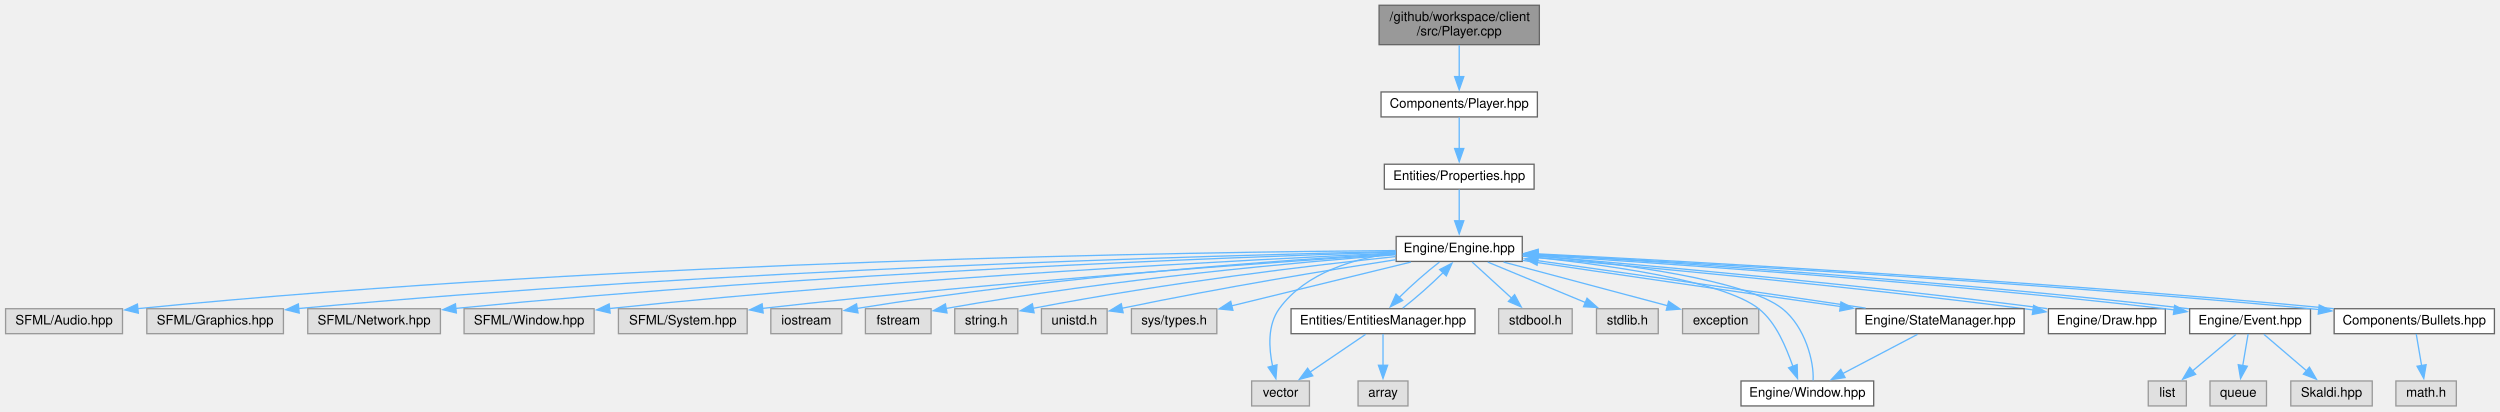
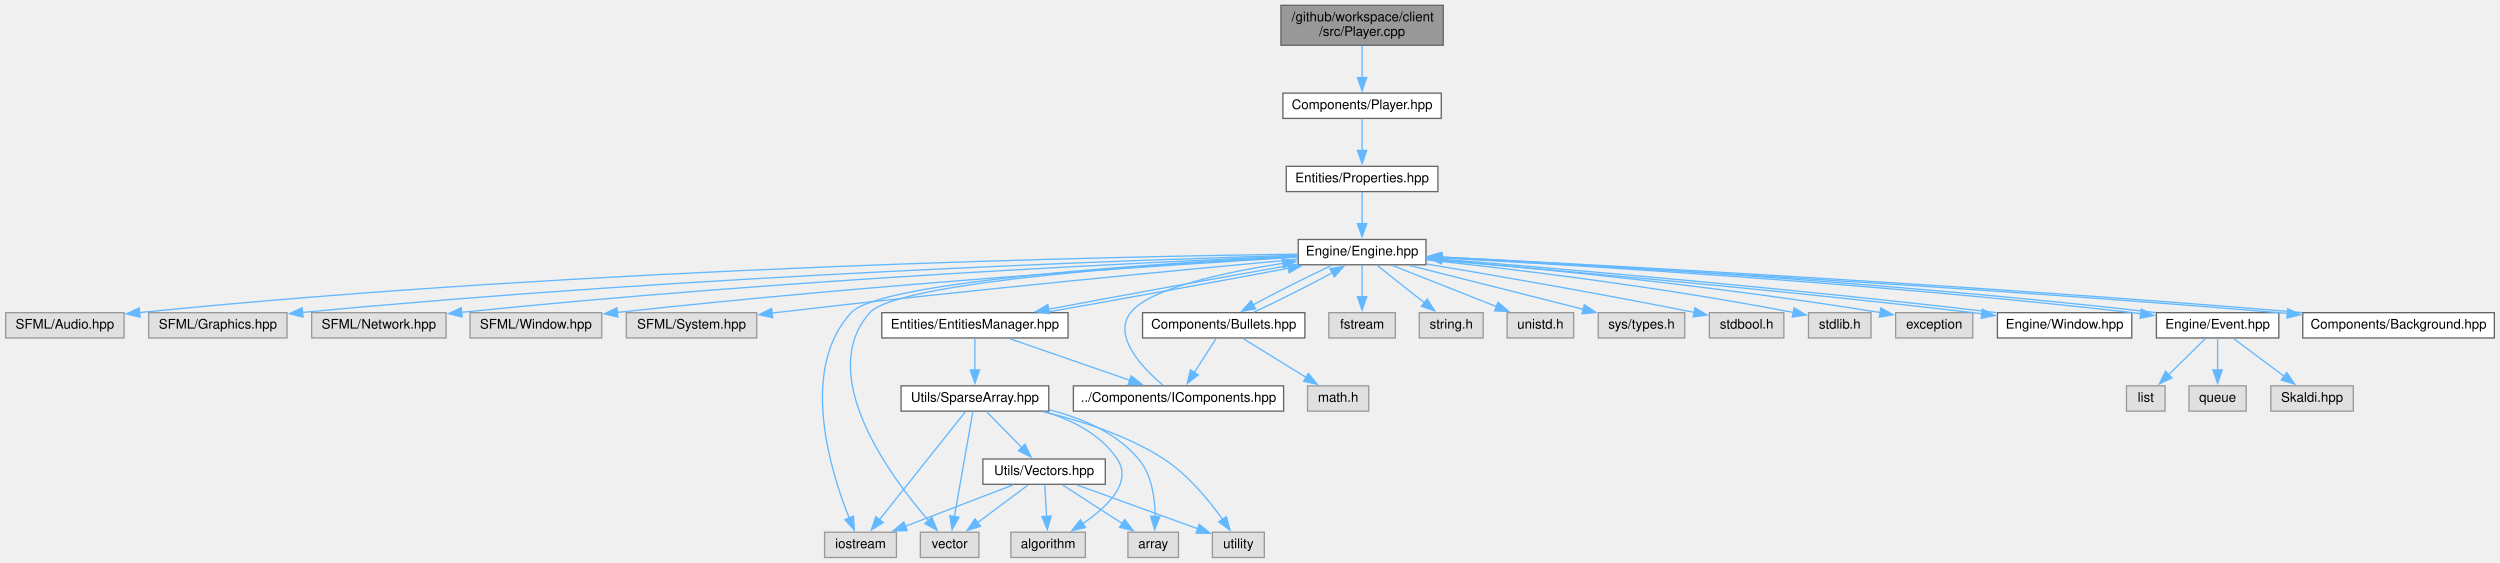
- <svg xmlns="http://www.w3.org/2000/svg" xmlns:xlink="http://www.w3.org/1999/xlink" width="1903pt" height="313pt" viewBox="0.00 0.00 1902.50 313.00">
-   <g id="graph0" class="graph" transform="scale(1 1) rotate(0) translate(4 309)">
+ <svg xmlns="http://www.w3.org/2000/svg" xmlns:xlink="http://www.w3.org/1999/xlink" width="1879pt" height="423pt" viewBox="0.00 0.00 1878.50 423.00">
+   <g id="graph0" class="graph" transform="scale(1 1) rotate(0) translate(4 419)">
    <g id="node1" class="node">
      <g id="a_node1">
        <a xlink:title=" ">
-           <polygon fill="#999999" stroke="#666666" points="1167.5,-305 1045.5,-305 1045.5,-275 1167.5,-275 1167.5,-305" />
-           <text text-anchor="start" x="1053.5" y="-293" font-family="Helvetica,sans-Serif" font-size="10.00">/github/workspace/client</text>
-           <text text-anchor="middle" x="1106.5" y="-282" font-family="Helvetica,sans-Serif" font-size="10.00">/src/Player.cpp</text>
+           <polygon fill="#999999" stroke="#666666" points="1080.5,-415 958.5,-415 958.5,-385 1080.5,-385 1080.5,-415" />
+           <text text-anchor="start" x="966.5" y="-403" font-family="Helvetica,sans-Serif" font-size="10.00">/github/workspace/client</text>
+           <text text-anchor="middle" x="1019.5" y="-392" font-family="Helvetica,sans-Serif" font-size="10.00">/src/Player.cpp</text>
        </a>
      </g>
    </g>
    <g id="node2" class="node">
      <g id="a_node2">
        <a xlink:href="Player_8hpp.html" target="_top" xlink:title=" ">
-           <polygon fill="white" stroke="#666666" points="1166,-239 1047,-239 1047,-220 1166,-220 1166,-239" />
-           <text text-anchor="middle" x="1106.5" y="-227" font-family="Helvetica,sans-Serif" font-size="10.00">Components/Player.hpp</text>
+           <polygon fill="white" stroke="#666666" points="1079,-349 960,-349 960,-330 1079,-330 1079,-349" />
+           <text text-anchor="middle" x="1019.5" y="-337" font-family="Helvetica,sans-Serif" font-size="10.00">Components/Player.hpp</text>
        </a>
      </g>
    </g>
    <g id="edge1" class="edge">
-       <path fill="none" stroke="#63b8ff" d="M1106.5,-274.54C1106.5,-267.34 1106.5,-258.53 1106.5,-250.68" />
-       <polygon fill="#63b8ff" stroke="#63b8ff" points="1110,-250.69 1106.5,-240.69 1103,-250.69 1110,-250.69" />
+       <path fill="none" stroke="#63b8ff" d="M1019.5,-384.54C1019.5,-377.34 1019.5,-368.53 1019.5,-360.68" />
+       <polygon fill="#63b8ff" stroke="#63b8ff" points="1023,-360.69 1019.5,-350.69 1016,-360.69 1023,-360.69" />
    </g>
    <g id="node3" class="node">
      <g id="a_node3">
        <a xlink:href="Properties_8hpp.html" target="_top" xlink:title=" ">
-           <polygon fill="white" stroke="#666666" points="1163.5,-184 1049.5,-184 1049.5,-165 1163.5,-165 1163.5,-184" />
-           <text text-anchor="middle" x="1106.5" y="-172" font-family="Helvetica,sans-Serif" font-size="10.00">Entities/Properties.hpp</text>
+           <polygon fill="white" stroke="#666666" points="1076.5,-294 962.5,-294 962.5,-275 1076.5,-275 1076.5,-294" />
+           <text text-anchor="middle" x="1019.5" y="-282" font-family="Helvetica,sans-Serif" font-size="10.00">Entities/Properties.hpp</text>
        </a>
      </g>
    </g>
    <g id="edge2" class="edge">
-       <path fill="none" stroke="#63b8ff" d="M1106.5,-219.75C1106.5,-213.27 1106.5,-204.16 1106.5,-195.9" />
-       <polygon fill="#63b8ff" stroke="#63b8ff" points="1110,-195.96 1106.5,-185.96 1103,-195.96 1110,-195.96" />
+       <path fill="none" stroke="#63b8ff" d="M1019.5,-329.75C1019.5,-323.27 1019.5,-314.16 1019.5,-305.9" />
+       <polygon fill="#63b8ff" stroke="#63b8ff" points="1023,-305.96 1019.5,-295.96 1016,-305.96 1023,-305.96" />
    </g>
    <g id="node4" class="node">
      <g id="a_node4">
        <a xlink:href="Engine_8hpp.html" target="_top" xlink:title=" ">
-           <polygon fill="white" stroke="#666666" points="1154.5,-129 1058.5,-129 1058.5,-110 1154.5,-110 1154.5,-129" />
-           <text text-anchor="middle" x="1106.5" y="-117" font-family="Helvetica,sans-Serif" font-size="10.00">Engine/Engine.hpp</text>
+           <polygon fill="white" stroke="#666666" points="1067.5,-239 971.5,-239 971.5,-220 1067.5,-220 1067.5,-239" />
+           <text text-anchor="middle" x="1019.5" y="-227" font-family="Helvetica,sans-Serif" font-size="10.00">Engine/Engine.hpp</text>
        </a>
      </g>
    </g>
    <g id="edge3" class="edge">
-       <path fill="none" stroke="#63b8ff" d="M1106.5,-164.75C1106.5,-158.27 1106.5,-149.16 1106.5,-140.9" />
-       <polygon fill="#63b8ff" stroke="#63b8ff" points="1110,-140.96 1106.5,-130.96 1103,-140.96 1110,-140.96" />
+       <path fill="none" stroke="#63b8ff" d="M1019.5,-274.75C1019.5,-268.27 1019.5,-259.16 1019.5,-250.9" />
+       <polygon fill="#63b8ff" stroke="#63b8ff" points="1023,-250.96 1019.5,-240.96 1016,-250.96 1023,-250.96" />
    </g>
    <g id="node5" class="node">
      <g id="a_node5">
        <a xlink:title=" ">
-           <polygon fill="#e0e0e0" stroke="#999999" points="89,-74 0,-74 0,-55 89,-55 89,-74" />
-           <text text-anchor="middle" x="44.5" y="-62" font-family="Helvetica,sans-Serif" font-size="10.00">SFML/Audio.hpp</text>
+           <polygon fill="#e0e0e0" stroke="#999999" points="89,-184 0,-184 0,-165 89,-165 89,-184" />
+           <text text-anchor="middle" x="44.5" y="-172" font-family="Helvetica,sans-Serif" font-size="10.00">SFML/Audio.hpp</text>
        </a>
      </g>
    </g>
    <g id="edge4" class="edge">
-       <path fill="none" stroke="#63b8ff" d="M1058.1,-118.28C914.02,-117.23 475.16,-111.07 100.58,-74.07" />
-       <polygon fill="#63b8ff" stroke="#63b8ff" points="101.04,-70.6 90.75,-73.09 100.35,-77.56 101.04,-70.6" />
+       <path fill="none" stroke="#63b8ff" d="M971.42,-228C836.08,-226.21 440.15,-218.31 100.54,-184.07" />
+       <polygon fill="#63b8ff" stroke="#63b8ff" points="101.05,-180.61 90.75,-183.08 100.34,-187.57 101.05,-180.61" />
    </g>
    <g id="node6" class="node">
      <g id="a_node6">
        <a xlink:title=" ">
-           <polygon fill="#e0e0e0" stroke="#999999" points="211.5,-74 107.5,-74 107.5,-55 211.5,-55 211.5,-74" />
-           <text text-anchor="middle" x="159.5" y="-62" font-family="Helvetica,sans-Serif" font-size="10.00">SFML/Graphics.hpp</text>
+           <polygon fill="#e0e0e0" stroke="#999999" points="211.5,-184 107.5,-184 107.5,-165 211.5,-165 211.5,-184" />
+           <text text-anchor="middle" x="159.5" y="-172" font-family="Helvetica,sans-Serif" font-size="10.00">SFML/Graphics.hpp</text>
        </a>
      </g>
    </g>
    <g id="edge5" class="edge">
-       <path fill="none" stroke="#63b8ff" d="M1058.37,-117.58C926.49,-114.72 548.05,-104.41 222.77,-74.12" />
-       <polygon fill="#63b8ff" stroke="#63b8ff" points="223.5,-70.68 213.21,-73.23 222.84,-77.65 223.5,-70.68" />
+       <path fill="none" stroke="#63b8ff" d="M971.21,-227.2C848.22,-223.61 512.97,-211.93 222.88,-184.14" />
+       <polygon fill="#63b8ff" stroke="#63b8ff" points="223.51,-180.69 213.22,-183.21 222.83,-187.66 223.51,-180.69" />
    </g>
    <g id="node7" class="node">
      <g id="a_node7">
        <a xlink:title=" ">
-           <polygon fill="#e0e0e0" stroke="#999999" points="331,-74 230,-74 230,-55 331,-55 331,-74" />
-           <text text-anchor="middle" x="280.5" y="-62" font-family="Helvetica,sans-Serif" font-size="10.00">SFML/Network.hpp</text>
+           <polygon fill="#e0e0e0" stroke="#999999" points="331,-184 230,-184 230,-165 331,-165 331,-184" />
+           <text text-anchor="middle" x="280.5" y="-172" font-family="Helvetica,sans-Serif" font-size="10.00">SFML/Network.hpp</text>
        </a>
      </g>
    </g>
    <g id="edge6" class="edge">
-       <path fill="none" stroke="#63b8ff" d="M1058.37,-117.13C938.93,-113.43 619.14,-101.65 342.38,-74.21" />
-       <polygon fill="#63b8ff" stroke="#63b8ff" points="343.12,-70.77 332.82,-73.25 342.42,-77.73 343.12,-70.77" />
+       <path fill="none" stroke="#63b8ff" d="M971.16,-226.63C861.31,-222.1 584.27,-209.11 342.44,-184.23" />
+       <polygon fill="#63b8ff" stroke="#63b8ff" points="343.13,-180.79 332.82,-183.23 342.41,-187.75 343.13,-180.79" />
    </g>
    <g id="node8" class="node">
      <g id="a_node8">
        <a xlink:title=" ">
-           <polygon fill="#e0e0e0" stroke="#999999" points="448,-74 349,-74 349,-55 448,-55 448,-74" />
-           <text text-anchor="middle" x="398.5" y="-62" font-family="Helvetica,sans-Serif" font-size="10.00">SFML/Window.hpp</text>
+           <polygon fill="#e0e0e0" stroke="#999999" points="448,-184 349,-184 349,-165 448,-165 448,-184" />
+           <text text-anchor="middle" x="398.5" y="-172" font-family="Helvetica,sans-Serif" font-size="10.00">SFML/Window.hpp</text>
        </a>
      </g>
    </g>
    <g id="edge7" class="edge">
-       <path fill="none" stroke="#63b8ff" d="M1058.36,-116.43C952.28,-111.6 690.18,-98.23 459.66,-74.14" />
-       <polygon fill="#63b8ff" stroke="#63b8ff" points="460.18,-70.68 449.87,-73.11 459.44,-77.64 460.18,-70.68" />
+       <path fill="none" stroke="#63b8ff" d="M971.29,-225.73C875.83,-220.01 655.77,-205.71 459.75,-184.18" />
+       <polygon fill="#63b8ff" stroke="#63b8ff" points="460.19,-180.7 449.87,-183.08 459.42,-187.66 460.19,-180.7" />
    </g>
    <g id="node9" class="node">
      <g id="a_node9">
        <a xlink:title=" ">
-           <polygon fill="#e0e0e0" stroke="#999999" points="564.5,-74 466.5,-74 466.5,-55 564.5,-55 564.5,-74" />
-           <text text-anchor="middle" x="515.5" y="-62" font-family="Helvetica,sans-Serif" font-size="10.00">SFML/System.hpp</text>
+           <polygon fill="#e0e0e0" stroke="#999999" points="564.5,-184 466.5,-184 466.5,-165 564.5,-165 564.5,-184" />
+           <text text-anchor="middle" x="515.5" y="-172" font-family="Helvetica,sans-Serif" font-size="10.00">SFML/System.hpp</text>
        </a>
      </g>
    </g>
    <g id="edge8" class="edge">
-       <path fill="none" stroke="#63b8ff" d="M1058.26,-115.48C966.5,-109.52 760.25,-95.08 576.09,-74.23" />
-       <polygon fill="#63b8ff" stroke="#63b8ff" points="576.67,-70.77 566.34,-73.11 575.88,-77.73 576.67,-70.77" />
+       <path fill="none" stroke="#63b8ff" d="M971.15,-224.16C889.94,-216.74 721.03,-200.8 578.5,-184 577.66,-183.9 576.81,-183.8 575.95,-183.7" />
+       <polygon fill="#63b8ff" stroke="#63b8ff" points="576.52,-180.24 566.16,-182.48 575.66,-187.19 576.52,-180.24" />
    </g>
    <g id="node10" class="node">
      <g id="a_node10">
        <a xlink:title=" ">
-           <polygon fill="#e0e0e0" stroke="#999999" points="636.5,-74 582.5,-74 582.5,-55 636.5,-55 636.5,-74" />
-           <text text-anchor="middle" x="609.5" y="-62" font-family="Helvetica,sans-Serif" font-size="10.00">iostream</text>
+           <polygon fill="#e0e0e0" stroke="#999999" points="669.5,-19 615.5,-19 615.5,0 669.5,0 669.5,-19" />
+           <text text-anchor="middle" x="642.5" y="-7" font-family="Helvetica,sans-Serif" font-size="10.00">iostream</text>
        </a>
      </g>
    </g>
    <g id="edge9" class="edge">
-       <path fill="none" stroke="#63b8ff" d="M1058.1,-115.99C975.8,-111.26 803.17,-99.3 648.08,-74.21" />
-       <polygon fill="#63b8ff" stroke="#63b8ff" points="648.87,-70.8 638.43,-72.63 647.73,-77.7 648.87,-70.8" />
+       <path fill="none" stroke="#63b8ff" d="M971.29,-226.37C873.24,-221.54 657.93,-208.28 635.5,-184 596.17,-141.43 619.86,-64.94 634.1,-29.49" />
+       <polygon fill="#63b8ff" stroke="#63b8ff" points="637.21,-31.12 637.87,-20.55 630.76,-28.4 637.21,-31.12" />
    </g>
    <g id="node11" class="node">
      <g id="a_node11">
        <a xlink:title=" ">
-           <polygon fill="#e0e0e0" stroke="#999999" points="704.5,-74 654.5,-74 654.5,-55 704.5,-55 704.5,-74" />
-           <text text-anchor="middle" x="679.5" y="-62" font-family="Helvetica,sans-Serif" font-size="10.00">fstream</text>
+           <polygon fill="#e0e0e0" stroke="#999999" points="1044.5,-184 994.5,-184 994.5,-165 1044.5,-165 1044.5,-184" />
+           <text text-anchor="middle" x="1019.5" y="-172" font-family="Helvetica,sans-Serif" font-size="10.00">fstream</text>
        </a>
      </g>
    </g>
    <g id="edge10" class="edge">
-       <path fill="none" stroke="#63b8ff" d="M1058.1,-115.09C985.74,-109.54 844.91,-97 715.92,-74.21" />
-       <polygon fill="#63b8ff" stroke="#63b8ff" points="716.62,-70.78 706.16,-72.45 715.38,-77.67 716.62,-70.78" />
+       <path fill="none" stroke="#63b8ff" d="M1019.5,-219.75C1019.5,-213.27 1019.5,-204.16 1019.5,-195.9" />
+       <polygon fill="#63b8ff" stroke="#63b8ff" points="1023,-195.96 1019.5,-185.96 1016,-195.96 1023,-195.96" />
    </g>
    <g id="node12" class="node">
      <g id="a_node12">
        <a xlink:title=" ">
-           <polygon fill="#e0e0e0" stroke="#999999" points="770.5,-74 722.5,-74 722.5,-55 770.5,-55 770.5,-74" />
-           <text text-anchor="middle" x="746.5" y="-62" font-family="Helvetica,sans-Serif" font-size="10.00">string.h</text>
+           <polygon fill="#e0e0e0" stroke="#999999" points="1110.5,-184 1062.5,-184 1062.5,-165 1110.5,-165 1110.5,-184" />
+           <text text-anchor="middle" x="1086.5" y="-172" font-family="Helvetica,sans-Serif" font-size="10.00">string.h</text>
        </a>
      </g>
    </g>
    <g id="edge11" class="edge">
-       <path fill="none" stroke="#63b8ff" d="M1058.01,-113.69C996.16,-107.17 885.72,-94.2 782.22,-74.33" />
-       <polygon fill="#63b8ff" stroke="#63b8ff" points="782.91,-70.9 772.42,-72.42 781.57,-77.77 782.91,-70.9" />
+       <path fill="none" stroke="#63b8ff" d="M1030.87,-219.51C1040.55,-211.85 1054.7,-200.66 1066.31,-191.47" />
+       <polygon fill="#63b8ff" stroke="#63b8ff" points="1068.44,-194.25 1074.12,-185.3 1064.1,-188.76 1068.44,-194.25" />
    </g>
    <g id="node13" class="node">
      <g id="a_node13">
        <a xlink:title=" ">
-           <polygon fill="#e0e0e0" stroke="#999999" points="838.5,-74 788.5,-74 788.5,-55 838.5,-55 838.5,-74" />
-           <text text-anchor="middle" x="813.5" y="-62" font-family="Helvetica,sans-Serif" font-size="10.00">unistd.h</text>
+           <polygon fill="#e0e0e0" stroke="#999999" points="1178.5,-184 1128.5,-184 1128.5,-165 1178.5,-165 1178.5,-184" />
+           <text text-anchor="middle" x="1153.5" y="-172" font-family="Helvetica,sans-Serif" font-size="10.00">unistd.h</text>
        </a>
      </g>
    </g>
    <g id="edge12" class="edge">
-       <path fill="none" stroke="#63b8ff" d="M1058.08,-111.29C1008.24,-103.62 928.1,-90.61 849.74,-74.34" />
-       <polygon fill="#63b8ff" stroke="#63b8ff" points="850.69,-70.96 840.18,-72.33 849.25,-77.81 850.69,-70.96" />
+       <path fill="none" stroke="#63b8ff" d="M1042.23,-219.51C1063.73,-211.01 1096.23,-198.15 1120.57,-188.53" />
+       <polygon fill="#63b8ff" stroke="#63b8ff" points="1121.69,-191.85 1129.7,-184.91 1119.11,-185.34 1121.69,-191.85" />
    </g>
    <g id="node14" class="node">
      <g id="a_node14">
        <a xlink:title=" ">
-           <polygon fill="#e0e0e0" stroke="#999999" points="922,-74 857,-74 857,-55 922,-55 922,-74" />
-           <text text-anchor="middle" x="889.5" y="-62" font-family="Helvetica,sans-Serif" font-size="10.00">sys/types.h</text>
+           <polygon fill="#e0e0e0" stroke="#999999" points="1262,-184 1197,-184 1197,-165 1262,-165 1262,-184" />
+           <text text-anchor="middle" x="1229.5" y="-172" font-family="Helvetica,sans-Serif" font-size="10.00">sys/types.h</text>
        </a>
      </g>
    </g>
    <g id="edge13" class="edge">
-       <path fill="none" stroke="#63b8ff" d="M1069.69,-109.51C1031.97,-100.3 973.33,-85.97 933.26,-76.19" />
-       <polygon fill="#63b8ff" stroke="#63b8ff" points="934.24,-72.82 923.7,-73.85 932.58,-79.62 934.24,-72.82" />
+       <path fill="none" stroke="#63b8ff" d="M1055.12,-219.51C1091.23,-210.4 1147.14,-196.29 1185.88,-186.51" />
+       <polygon fill="#63b8ff" stroke="#63b8ff" points="1186.51,-189.96 1195.35,-184.12 1184.8,-183.17 1186.51,-189.96" />
    </g>
    <g id="node15" class="node">
      <g id="a_node15">
        <a xlink:title=" ">
-           <polygon fill="#e0e0e0" stroke="#999999" points="992.5,-19 948.5,-19 948.5,0 992.5,0 992.5,-19" />
-           <text text-anchor="middle" x="970.5" y="-7" font-family="Helvetica,sans-Serif" font-size="10.00">vector</text>
+           <polygon fill="#e0e0e0" stroke="#999999" points="731.5,-19 687.5,-19 687.5,0 731.5,0 731.5,-19" />
+           <text text-anchor="middle" x="709.5" y="-7" font-family="Helvetica,sans-Serif" font-size="10.00">vector</text>
        </a>
      </g>
    </g>
    <g id="edge14" class="edge">
-       <path fill="none" stroke="#63b8ff" d="M1058.27,-116.56C1027.46,-112.51 989.64,-101.72 969.5,-74 960.47,-61.57 961.57,-43.86 964.44,-30.3" />
-       <polygon fill="#63b8ff" stroke="#63b8ff" points="967.79,-31.31 966.96,-20.74 961.02,-29.52 967.79,-31.31" />
+       <path fill="none" stroke="#63b8ff" d="M971.15,-226.2C875.72,-221.17 670.51,-207.69 649.5,-184 608.32,-137.58 664.48,-61.41 693.74,-27.6" />
+       <polygon fill="#63b8ff" stroke="#63b8ff" points="696.14,-30.17 700.17,-20.37 690.91,-25.52 696.14,-30.17" />
    </g>
    <g id="node16" class="node">
      <g id="a_node16">
        <a xlink:title=" ">
-           <polygon fill="#e0e0e0" stroke="#999999" points="1192.5,-74 1136.5,-74 1136.5,-55 1192.5,-55 1192.5,-74" />
-           <text text-anchor="middle" x="1164.5" y="-62" font-family="Helvetica,sans-Serif" font-size="10.00">stdbool.h</text>
+           <polygon fill="#e0e0e0" stroke="#999999" points="1336.5,-184 1280.5,-184 1280.5,-165 1336.5,-165 1336.5,-184" />
+           <text text-anchor="middle" x="1308.5" y="-172" font-family="Helvetica,sans-Serif" font-size="10.00">stdbool.h</text>
        </a>
      </g>
    </g>
    <g id="edge15" class="edge">
-       <path fill="none" stroke="#63b8ff" d="M1116.34,-109.51C1124.55,-102 1136.48,-91.1 1146.41,-82.03" />
-       <polygon fill="#63b8ff" stroke="#63b8ff" points="1148.67,-84.71 1153.69,-75.38 1143.95,-79.54 1148.67,-84.71" />
+       <path fill="none" stroke="#63b8ff" d="M1067.74,-220.6C1115.99,-212.56 1192.6,-199.39 1269.04,-184.21" />
+       <polygon fill="#63b8ff" stroke="#63b8ff" points="1269.7,-187.64 1278.82,-182.25 1268.33,-180.78 1269.7,-187.64" />
    </g>
    <g id="node17" class="node">
      <g id="a_node17">
        <a xlink:title=" ">
-           <polygon fill="#e0e0e0" stroke="#999999" points="1258,-74 1211,-74 1211,-55 1258,-55 1258,-74" />
-           <text text-anchor="middle" x="1234.5" y="-62" font-family="Helvetica,sans-Serif" font-size="10.00">stdlib.h</text>
+           <polygon fill="#e0e0e0" stroke="#999999" points="1402,-184 1355,-184 1355,-165 1402,-165 1402,-184" />
+           <text text-anchor="middle" x="1378.5" y="-172" font-family="Helvetica,sans-Serif" font-size="10.00">stdlib.h</text>
        </a>
      </g>
    </g>
    <g id="edge16" class="edge">
-       <path fill="none" stroke="#63b8ff" d="M1128.21,-109.51C1148.66,-101.04 1179.52,-88.27 1202.73,-78.66" />
-       <polygon fill="#63b8ff" stroke="#63b8ff" points="1203.81,-82 1211.71,-74.94 1201.13,-75.53 1203.81,-82" />
+       <path fill="none" stroke="#63b8ff" d="M1067.85,-223.68C1129.57,-217.14 1239.82,-204.13 1343.77,-184.11" />
+       <polygon fill="#63b8ff" stroke="#63b8ff" points="1344.15,-187.6 1353.3,-182.25 1342.81,-180.73 1344.15,-187.6" />
    </g>
    <g id="node18" class="node">
      <g id="a_node18">
        <a xlink:title=" ">
-           <polygon fill="#e0e0e0" stroke="#999999" points="1334.5,-74 1276.5,-74 1276.5,-55 1334.5,-55 1334.5,-74" />
-           <text text-anchor="middle" x="1305.5" y="-62" font-family="Helvetica,sans-Serif" font-size="10.00">exception</text>
+           <polygon fill="#e0e0e0" stroke="#999999" points="1478.5,-184 1420.5,-184 1420.5,-165 1478.5,-165 1478.5,-184" />
+           <text text-anchor="middle" x="1449.5" y="-172" font-family="Helvetica,sans-Serif" font-size="10.00">exception</text>
        </a>
      </g>
    </g>
    <g id="edge17" class="edge">
-       <path fill="none" stroke="#63b8ff" d="M1140.26,-109.51C1174.83,-100.3 1228.56,-85.99 1265.31,-76.21" />
-       <polygon fill="#63b8ff" stroke="#63b8ff" points="1265.9,-79.67 1274.66,-73.71 1264.1,-72.9 1265.9,-79.67" />
+       <path fill="none" stroke="#63b8ff" d="M1067.87,-224.58C1139.86,-218.41 1279.62,-205.08 1408.9,-184.08" />
+       <polygon fill="#63b8ff" stroke="#63b8ff" points="1409.38,-187.55 1418.68,-182.47 1408.24,-180.64 1409.38,-187.55" />
    </g>
    <g id="node19" class="node">
      <g id="a_node19">
        <a xlink:href="Window_8hpp.html" target="_top" xlink:title=" ">
-           <polygon fill="white" stroke="#666666" points="1422,-19 1321,-19 1321,0 1422,0 1422,-19" />
-           <text text-anchor="middle" x="1371.5" y="-7" font-family="Helvetica,sans-Serif" font-size="10.00">Engine/Window.hpp</text>
+           <polygon fill="white" stroke="#666666" points="1598,-184 1497,-184 1497,-165 1598,-165 1598,-184" />
+           <text text-anchor="middle" x="1547.5" y="-172" font-family="Helvetica,sans-Serif" font-size="10.00">Engine/Window.hpp</text>
        </a>
      </g>
    </g>
    <g id="edge18" class="edge">
-       <path fill="none" stroke="#63b8ff" d="M1154.78,-114.11C1213.21,-108.23 1306.91,-95.89 1334.5,-74 1348.07,-63.24 1355.23,-44.54 1360.49,-30.21" />
-       <polygon fill="#63b8ff" stroke="#63b8ff" points="1363.75,-31.48 1364.03,-20.89 1357.21,-29 1363.75,-31.48" />
+       <path fill="none" stroke="#63b8ff" d="M1067.66,-224.19C1151.4,-217.04 1328.76,-201.72 1478.5,-184 1480.79,-183.73 1483.12,-183.44 1485.48,-183.15" />
+       <polygon fill="#63b8ff" stroke="#63b8ff" points="1485.7,-186.65 1495.16,-181.89 1484.8,-179.71 1485.7,-186.65" />
    </g>
    <g id="node20" class="node">
      <g id="a_node20">
-         <a xlink:href="Draw_8hpp.html" target="_top" xlink:title=" ">
-           <polygon fill="white" stroke="#666666" points="1644,-74 1555,-74 1555,-55 1644,-55 1644,-74" />
-           <text text-anchor="middle" x="1599.5" y="-62" font-family="Helvetica,sans-Serif" font-size="10.00">Engine/Draw.hpp</text>
+         <a xlink:href="Event_8hpp.html" target="_top" xlink:title=" ">
+           <polygon fill="white" stroke="#666666" points="1708.5,-184 1616.5,-184 1616.5,-165 1708.5,-165 1708.5,-184" />
+           <text text-anchor="middle" x="1662.5" y="-172" font-family="Helvetica,sans-Serif" font-size="10.00">Engine/Event.hpp</text>
        </a>
      </g>
    </g>
    <g id="edge20" class="edge">
-       <path fill="none" stroke="#63b8ff" d="M1154.91,-113.98C1234.68,-106.83 1398.23,-91.88 1536.5,-74 1538.78,-73.71 1541.11,-73.39 1543.47,-73.06" />
-       <polygon fill="#63b8ff" stroke="#63b8ff" points="1543.75,-76.56 1553.15,-71.66 1542.75,-69.63 1543.75,-76.56" />
+       <path fill="none" stroke="#63b8ff" d="M1068,-225.84C1167.68,-220.4 1402.21,-206.56 1598.5,-184 1600.54,-183.77 1602.61,-183.51 1604.71,-183.24" />
+       <polygon fill="#63b8ff" stroke="#63b8ff" points="1605.15,-186.72 1614.59,-181.9 1604.21,-179.78 1605.15,-186.72" />
+     </g>
+     <g id="node24" class="node">
+       <g id="a_node24">
+         <a xlink:href="EntitiesManager_8hpp.html" target="_top" xlink:title=" ">
+           <polygon fill="white" stroke="#666666" points="798.5,-184 658.5,-184 658.5,-165 798.5,-165 798.5,-184" />
+           <text text-anchor="middle" x="728.5" y="-172" font-family="Helvetica,sans-Serif" font-size="10.00">Entities/EntitiesManager.hpp</text>
+         </a>
+       </g>
+     </g>
+     <g id="edge25" class="edge">
+       <path fill="none" stroke="#63b8ff" d="M971.28,-220.62C919.62,-211.6 837.95,-196.77 783.75,-186.58" />
+       <polygon fill="#63b8ff" stroke="#63b8ff" points="784.58,-183.18 774.11,-184.77 783.29,-190.06 784.58,-183.18" />
+     </g>
+     <g id="node31" class="node">
+       <g id="a_node31">
+         <a xlink:href="Bullets_8hpp.html" target="_top" xlink:title=" ">
+           <polygon fill="white" stroke="#666666" points="976.5,-184 854.5,-184 854.5,-165 976.5,-165 976.5,-184" />
+           <text text-anchor="middle" x="915.5" y="-172" font-family="Helvetica,sans-Serif" font-size="10.00">Components/Bullets.hpp</text>
+         </a>
+       </g>
+     </g>
+     <g id="edge41" class="edge">
+       <path fill="none" stroke="#63b8ff" d="M996.64,-219.51C979.01,-211.39 955,-199.3 937.57,-189.85" />
+       <polygon fill="#63b8ff" stroke="#63b8ff" points="939.46,-186.89 929.02,-185.09 936.06,-193.01 939.46,-186.89" />
+     </g>
+     <g id="node33" class="node">
+       <g id="a_node33">
+         <a xlink:href="Background_8hpp.html" target="_top" xlink:title=" ">
+           <polygon fill="white" stroke="#666666" points="1870.5,-184 1726.5,-184 1726.5,-165 1870.5,-165 1870.5,-184" />
+           <text text-anchor="middle" x="1798.5" y="-172" font-family="Helvetica,sans-Serif" font-size="10.00">Components/Background.hpp</text>
+         </a>
+       </g>
+     </g>
+     <g id="edge45" class="edge">
+       <path fill="none" stroke="#63b8ff" d="M1067.74,-225.86C1180.22,-219.89 1468.02,-204.28 1708.5,-184 1710.67,-183.82 1712.86,-183.63 1715.09,-183.43" />
+       <polygon fill="#63b8ff" stroke="#63b8ff" points="1715.19,-186.93 1724.82,-182.52 1714.54,-179.96 1715.19,-186.93" />
+     </g>
+     <g id="edge19" class="edge">
+       <path fill="none" stroke="#63b8ff" d="M1496.04,-184.05C1346.66,-201.72 1169.94,-216.99 1079.38,-224.16" />
+       <polygon fill="#63b8ff" stroke="#63b8ff" points="1079.18,-220.66 1069.48,-224.93 1079.73,-227.64 1079.18,-220.66" />
+     </g>
+     <g id="edge21" class="edge">
+       <path fill="none" stroke="#63b8ff" d="M1616.2,-184.03C1420.49,-206.52 1186.87,-220.33 1079.14,-225.8" />
+       <polygon fill="#63b8ff" stroke="#63b8ff" points="1079.2,-222.29 1069.38,-226.29 1079.55,-229.28 1079.2,-222.29" />
    </g>
    <g id="node21" class="node">
      <g id="a_node21">
-         <a xlink:href="Event_8hpp.html" target="_top" xlink:title=" ">
-           <polygon fill="white" stroke="#666666" points="1754.5,-74 1662.5,-74 1662.5,-55 1754.5,-55 1754.5,-74" />
-           <text text-anchor="middle" x="1708.5" y="-62" font-family="Helvetica,sans-Serif" font-size="10.00">Engine/Event.hpp</text>
+         <a xlink:title=" ">
+           <polygon fill="#e0e0e0" stroke="#999999" points="1623,-129 1594,-129 1594,-110 1623,-110 1623,-129" />
+           <text text-anchor="middle" x="1608.5" y="-117" font-family="Helvetica,sans-Serif" font-size="10.00">list</text>
        </a>
      </g>
    </g>
    <g id="edge22" class="edge">
-       <path fill="none" stroke="#63b8ff" d="M1154.81,-115.37C1249.07,-109.37 1463.54,-94.97 1643.5,-74 1645.83,-73.73 1648.21,-73.43 1650.62,-73.12" />
-       <polygon fill="#63b8ff" stroke="#63b8ff" points="1651.08,-76.59 1660.52,-71.78 1650.14,-69.66 1651.08,-76.59" />
+       <path fill="none" stroke="#63b8ff" d="M1653.58,-164.75C1646.05,-157.35 1635.03,-146.54 1625.77,-137.45" />
+       <polygon fill="#63b8ff" stroke="#63b8ff" points="1628.28,-135.01 1618.69,-130.5 1623.38,-140 1628.28,-135.01" />
+     </g>
+     <g id="node22" class="node">
+       <g id="a_node22">
+         <a xlink:title=" ">
+           <polygon fill="#e0e0e0" stroke="#999999" points="1684,-129 1641,-129 1641,-110 1684,-110 1684,-129" />
+           <text text-anchor="middle" x="1662.5" y="-117" font-family="Helvetica,sans-Serif" font-size="10.00">queue</text>
+         </a>
+       </g>
+     </g>
+     <g id="edge23" class="edge">
+       <path fill="none" stroke="#63b8ff" d="M1662.5,-164.75C1662.5,-158.27 1662.5,-149.16 1662.5,-140.9" />
+       <polygon fill="#63b8ff" stroke="#63b8ff" points="1666,-140.96 1662.5,-130.96 1659,-140.96 1666,-140.96" />
+     </g>
+     <g id="node23" class="node">
+       <g id="a_node23">
+         <a xlink:title=" ">
+           <polygon fill="#e0e0e0" stroke="#999999" points="1764.5,-129 1702.5,-129 1702.5,-110 1764.5,-110 1764.5,-129" />
+           <text text-anchor="middle" x="1733.5" y="-117" font-family="Helvetica,sans-Serif" font-size="10.00">Skaldi.hpp</text>
+         </a>
+       </g>
+     </g>
+     <g id="edge24" class="edge">
+       <path fill="none" stroke="#63b8ff" d="M1674.54,-164.51C1684.91,-156.77 1700.1,-145.43 1712.47,-136.2" />
+       <polygon fill="#63b8ff" stroke="#63b8ff" points="1714.5,-139.05 1720.42,-130.26 1710.31,-133.44 1714.5,-139.05" />
+     </g>
+     <g id="edge26" class="edge">
+       <path fill="none" stroke="#63b8ff" d="M783.08,-184.49C834.91,-193.58 912.31,-207.66 964.33,-217.43" />
+       <polygon fill="#63b8ff" stroke="#63b8ff" points="963.39,-220.81 973.87,-219.23 964.69,-213.94 963.39,-220.81" />
    </g>
    <g id="node25" class="node">
      <g id="a_node25">
-         <a xlink:href="StateManager_8hpp.html" target="_top" xlink:title=" ">
-           <polygon fill="white" stroke="#666666" points="1536.5,-74 1408.5,-74 1408.5,-55 1536.5,-55 1536.5,-74" />
-           <text text-anchor="middle" x="1472.5" y="-62" font-family="Helvetica,sans-Serif" font-size="10.00">Engine/StateManager.hpp</text>
+         <a xlink:href="IComponents_8hpp.html" target="_top" xlink:title=" ">
+           <polygon fill="white" stroke="#666666" points="960.5,-129 802.5,-129 802.5,-110 960.5,-110 960.5,-129" />
+           <text text-anchor="middle" x="881.5" y="-117" font-family="Helvetica,sans-Serif" font-size="10.00">../Components/IComponents.hpp</text>
        </a>
      </g>
    </g>
    <g id="edge27" class="edge">
-       <path fill="none" stroke="#63b8ff" d="M1154.79,-110.79C1216.54,-101.53 1323.96,-85.95 1396.65,-75.69" />
-       <polygon fill="#63b8ff" stroke="#63b8ff" points="1397.1,-79.17 1406.51,-74.31 1396.12,-72.23 1397.1,-79.17" />
+       <path fill="none" stroke="#63b8ff" d="M754.45,-164.51C779.37,-155.88 817.23,-142.76 845.14,-133.1" />
+       <polygon fill="#63b8ff" stroke="#63b8ff" points="845.94,-136.52 854.24,-129.94 843.65,-129.91 845.94,-136.52" />
    </g>
    <g id="node26" class="node">
      <g id="a_node26">
-         <a xlink:href="EntitiesManager_8hpp.html" target="_top" xlink:title=" ">
-           <polygon fill="white" stroke="#666666" points="1118.5,-74 978.5,-74 978.5,-55 1118.5,-55 1118.5,-74" />
-           <text text-anchor="middle" x="1048.5" y="-62" font-family="Helvetica,sans-Serif" font-size="10.00">Entities/EntitiesManager.hpp</text>
-         </a>
-       </g>
+         <a xlink:href="SparseArray_8hpp.html" target="_top" xlink:title=" ">
+           <polygon fill="white" stroke="#666666" points="784,-129 673,-129 673,-110 784,-110 784,-129" />
+           <text text-anchor="middle" x="728.5" y="-117" font-family="Helvetica,sans-Serif" font-size="10.00">Utils/SparseArray.hpp</text>
+         </a>
+       </g>
+     </g>
+     <g id="edge29" class="edge">
+       <path fill="none" stroke="#63b8ff" d="M728.5,-164.75C728.5,-158.27 728.5,-149.16 728.5,-140.9" />
+       <polygon fill="#63b8ff" stroke="#63b8ff" points="732,-140.96 728.5,-130.96 725,-140.96 732,-140.96" />
+     </g>
+     <g id="edge28" class="edge">
+       <path fill="none" stroke="#63b8ff" d="M869.91,-129.42C854.73,-142.18 831.59,-166.08 845.5,-184 859.62,-202.18 915.33,-214.19 959.96,-221.1" />
+       <polygon fill="#63b8ff" stroke="#63b8ff" points="959.43,-224.56 969.83,-222.57 960.46,-217.64 959.43,-224.56" />
    </g>
    <g id="edge30" class="edge">
-       <path fill="none" stroke="#63b8ff" d="M1091.44,-109.51C1081.86,-102.16 1069.87,-91.55 1060.84,-82.59" />
-       <polygon fill="#63b8ff" stroke="#63b8ff" points="1063.48,-80.28 1054.05,-75.45 1058.41,-85.11 1063.48,-80.28" />
+       <path fill="none" stroke="#63b8ff" d="M721.46,-109.66C707.35,-91.94 675.36,-51.77 656.72,-28.35" />
+       <polygon fill="#63b8ff" stroke="#63b8ff" points="659.55,-26.29 650.58,-20.64 654.07,-30.65 659.55,-26.29" />
+     </g>
+     <g id="edge33" class="edge">
+       <path fill="none" stroke="#63b8ff" d="M726.95,-109.66C723.93,-92.5 717.2,-54.26 713.04,-30.6" />
+       <polygon fill="#63b8ff" stroke="#63b8ff" points="716.52,-30.19 711.34,-20.95 709.62,-31.41 716.52,-30.19" />
+     </g>
+     <g id="node27" class="node">
+       <g id="a_node27">
+         <a xlink:title=" ">
+           <polygon fill="#e0e0e0" stroke="#999999" points="811.5,-19 755.5,-19 755.5,0 811.5,0 811.5,-19" />
+           <text text-anchor="middle" x="783.5" y="-7" font-family="Helvetica,sans-Serif" font-size="10.00">algorithm</text>
+         </a>
+       </g>
+     </g>
+     <g id="edge31" class="edge">
+       <path fill="none" stroke="#63b8ff" d="M781.23,-109.55C801.74,-103.21 823.22,-92.41 835.5,-74 847.23,-56.42 827.91,-37.89 809.58,-25.42" />
+       <polygon fill="#63b8ff" stroke="#63b8ff" points="811.57,-22.54 801.26,-20.13 807.82,-28.45 811.57,-22.54" />
    </g>
    <g id="node28" class="node">
      <g id="a_node28">
-         <a xlink:href="Bullets_8hpp.html" target="_top" xlink:title=" ">
-           <polygon fill="white" stroke="#666666" points="1894.5,-74 1772.5,-74 1772.5,-55 1894.5,-55 1894.5,-74" />
-           <text text-anchor="middle" x="1833.5" y="-62" font-family="Helvetica,sans-Serif" font-size="10.00">Components/Bullets.hpp</text>
-         </a>
-       </g>
-     </g>
-     <g id="edge34" class="edge">
-       <path fill="none" stroke="#63b8ff" d="M1154.89,-115.85C1262.77,-110.08 1530.57,-95.16 1754.5,-74 1756.65,-73.8 1758.83,-73.58 1761.04,-73.36" />
-       <polygon fill="#63b8ff" stroke="#63b8ff" points="1761.14,-76.87 1770.72,-72.32 1760.4,-69.9 1761.14,-76.87" />
-     </g>
-     <g id="edge19" class="edge">
-       <path fill="none" stroke="#63b8ff" d="M1375.88,-19.47C1376.73,-33.45 1369.87,-60.22 1352.5,-74 1324.65,-96.09 1229.47,-108.45 1165.91,-114.27" />
-       <polygon fill="#63b8ff" stroke="#63b8ff" points="1165.99,-110.75 1156.34,-115.12 1166.6,-117.73 1165.99,-110.75" />
-     </g>
-     <g id="edge21" class="edge">
-       <path fill="none" stroke="#63b8ff" d="M1554.08,-74.05C1415.79,-91.92 1252.34,-106.86 1166.25,-113.99" />
-       <polygon fill="#63b8ff" stroke="#63b8ff" points="1166.07,-110.5 1156.39,-114.8 1166.64,-117.47 1166.07,-110.5" />
-     </g>
-     <g id="edge23" class="edge">
-       <path fill="none" stroke="#63b8ff" d="M1662.09,-73.93C1661.89,-73.95 1661.7,-73.98 1661.5,-74 1481.85,-94.93 1267.81,-109.32 1165.92,-115.34" />
-       <polygon fill="#63b8ff" stroke="#63b8ff" points="1165.93,-111.83 1156.15,-115.91 1166.34,-118.82 1165.93,-111.83" />
-     </g>
-     <g id="node22" class="node">
-       <g id="a_node22">
-         <a xlink:title=" ">
-           <polygon fill="#e0e0e0" stroke="#999999" points="1660,-19 1631,-19 1631,0 1660,0 1660,-19" />
-           <text text-anchor="middle" x="1645.5" y="-7" font-family="Helvetica,sans-Serif" font-size="10.00">list</text>
-         </a>
-       </g>
-     </g>
-     <g id="edge24" class="edge">
-       <path fill="none" stroke="#63b8ff" d="M1697.81,-54.51C1688.8,-46.93 1675.67,-35.88 1664.82,-26.75" />
-       <polygon fill="#63b8ff" stroke="#63b8ff" points="1667.09,-24.09 1657.19,-20.33 1662.59,-29.45 1667.09,-24.09" />
-     </g>
-     <g id="node23" class="node">
-       <g id="a_node23">
-         <a xlink:title=" ">
-           <polygon fill="#e0e0e0" stroke="#999999" points="1721,-19 1678,-19 1678,0 1721,0 1721,-19" />
-           <text text-anchor="middle" x="1699.5" y="-7" font-family="Helvetica,sans-Serif" font-size="10.00">queue</text>
-         </a>
-       </g>
-     </g>
-     <g id="edge25" class="edge">
-       <path fill="none" stroke="#63b8ff" d="M1707.01,-54.75C1705.9,-48.19 1704.33,-38.95 1702.91,-30.6" />
-       <polygon fill="#63b8ff" stroke="#63b8ff" points="1706.4,-30.21 1701.27,-20.93 1699.5,-31.38 1706.4,-30.21" />
-     </g>
-     <g id="node24" class="node">
-       <g id="a_node24">
-         <a xlink:title=" ">
-           <polygon fill="#e0e0e0" stroke="#999999" points="1801.5,-19 1739.5,-19 1739.5,0 1801.5,0 1801.5,-19" />
-           <text text-anchor="middle" x="1770.5" y="-7" font-family="Helvetica,sans-Serif" font-size="10.00">Skaldi.hpp</text>
-         </a>
-       </g>
-     </g>
-     <g id="edge26" class="edge">
-       <path fill="none" stroke="#63b8ff" d="M1719.02,-54.51C1727.89,-46.93 1740.81,-35.88 1751.49,-26.75" />
-       <polygon fill="#63b8ff" stroke="#63b8ff" points="1753.66,-29.5 1758.99,-20.34 1749.11,-24.18 1753.66,-29.5" />
-     </g>
-     <g id="edge28" class="edge">
-       <path fill="none" stroke="#63b8ff" d="M1415.87,-74.46C1348.02,-84.59 1235.05,-100.94 1165.97,-110.61" />
-       <polygon fill="#63b8ff" stroke="#63b8ff" points="1165.77,-107.1 1156.35,-111.95 1166.74,-114.03 1165.77,-107.1" />
-     </g>
-     <g id="edge29" class="edge">
-       <path fill="none" stroke="#63b8ff" d="M1455.37,-54.51C1439.75,-46.31 1416.42,-34.07 1398.33,-24.58" />
-       <polygon fill="#63b8ff" stroke="#63b8ff" points="1400.2,-21.61 1389.72,-20.06 1396.95,-27.81 1400.2,-21.61" />
-     </g>
-     <g id="edge31" class="edge">
-       <path fill="none" stroke="#63b8ff" d="M1063.49,-74.44C1073.12,-81.82 1085.19,-92.5 1094.24,-101.5" />
-       <polygon fill="#63b8ff" stroke="#63b8ff" points="1091.62,-103.82 1101.05,-108.65 1096.69,-98.99 1091.62,-103.82" />
-     </g>
-     <g id="edge33" class="edge">
-       <path fill="none" stroke="#63b8ff" d="M1035.27,-54.51C1023.66,-46.62 1006.53,-34.98 992.8,-25.65" />
-       <polygon fill="#63b8ff" stroke="#63b8ff" points="995.03,-22.93 984.79,-20.21 991.09,-28.72 995.03,-22.93" />
-     </g>
-     <g id="node27" class="node">
-       <g id="a_node27">
-         <a xlink:title=" ">
-           <polygon fill="#e0e0e0" stroke="#999999" points="1067.5,-19 1029.5,-19 1029.5,0 1067.5,0 1067.5,-19" />
-           <text text-anchor="middle" x="1048.5" y="-7" font-family="Helvetica,sans-Serif" font-size="10.00">array</text>
+         <a xlink:title=" ">
+           <polygon fill="#e0e0e0" stroke="#999999" points="881.5,-19 843.5,-19 843.5,0 881.5,0 881.5,-19" />
+           <text text-anchor="middle" x="862.5" y="-7" font-family="Helvetica,sans-Serif" font-size="10.00">array</text>
        </a>
      </g>
    </g>
    <g id="edge32" class="edge">
-       <path fill="none" stroke="#63b8ff" d="M1048.5,-54.75C1048.5,-48.27 1048.5,-39.16 1048.5,-30.9" />
-       <polygon fill="#63b8ff" stroke="#63b8ff" points="1052,-30.96 1048.5,-20.96 1045,-30.96 1052,-30.96" />
-     </g>
-     <g id="edge35" class="edge">
-       <path fill="none" stroke="#63b8ff" d="M1772.16,-74.03C1549.18,-95.1 1282.81,-109.97 1166.09,-115.78" />
-       <polygon fill="#63b8ff" stroke="#63b8ff" points="1166.26,-112.27 1156.45,-116.26 1166.61,-119.26 1166.26,-112.27" />
+       <path fill="none" stroke="#63b8ff" d="M784.38,-111.01C808.43,-104.93 834.8,-93.93 851.5,-74 861.51,-62.05 863.89,-44.3 863.97,-30.6" />
+       <polygon fill="#63b8ff" stroke="#63b8ff" points="867.48,-30.81 863.61,-20.95 860.48,-31.07 867.48,-30.81" />
    </g>
    <g id="node29" class="node">
      <g id="a_node29">
        <a xlink:title=" ">
-           <polygon fill="#e0e0e0" stroke="#999999" points="1865.5,-19 1819.5,-19 1819.5,0 1865.5,0 1865.5,-19" />
-           <text text-anchor="middle" x="1842.5" y="-7" font-family="Helvetica,sans-Serif" font-size="10.00">math.h</text>
-         </a>
-       </g>
+           <polygon fill="#e0e0e0" stroke="#999999" points="946,-19 907,-19 907,0 946,0 946,-19" />
+           <text text-anchor="middle" x="926.5" y="-7" font-family="Helvetica,sans-Serif" font-size="10.00">utility</text>
+         </a>
+       </g>
+     </g>
+     <g id="edge34" class="edge">
+       <path fill="none" stroke="#63b8ff" d="M779.71,-109.52C808.1,-102.87 843.09,-91.8 870.5,-74 888.75,-62.15 904.62,-42.76 914.76,-28.53" />
+       <polygon fill="#63b8ff" stroke="#63b8ff" points="917.49,-30.73 920.23,-20.5 911.71,-26.79 917.49,-30.73" />
+     </g>
+     <g id="node30" class="node">
+       <g id="a_node30">
+         <a xlink:href="Vectors_8hpp.html" target="_top" xlink:title=" ">
+           <polygon fill="white" stroke="#666666" points="826.5,-74 734.5,-74 734.5,-55 826.5,-55 826.5,-74" />
+           <text text-anchor="middle" x="780.5" y="-62" font-family="Helvetica,sans-Serif" font-size="10.00">Utils/Vectors.hpp</text>
+         </a>
+       </g>
+     </g>
+     <g id="edge35" class="edge">
+       <path fill="none" stroke="#63b8ff" d="M737.09,-109.75C744.34,-102.35 754.95,-91.54 763.87,-82.45" />
+       <polygon fill="#63b8ff" stroke="#63b8ff" points="766.16,-85.11 770.67,-75.52 761.16,-80.21 766.16,-85.11" />
    </g>
    <g id="edge36" class="edge">
-       <path fill="none" stroke="#63b8ff" d="M1834.99,-54.75C1836.1,-48.19 1837.67,-38.95 1839.09,-30.6" />
-       <polygon fill="#63b8ff" stroke="#63b8ff" points="1842.5,-31.38 1840.73,-20.93 1835.6,-30.21 1842.5,-31.38" />
+       <path fill="none" stroke="#63b8ff" d="M757.09,-54.51C734.85,-45.97 701.17,-33.03 676.08,-23.4" />
+       <polygon fill="#63b8ff" stroke="#63b8ff" points="677.57,-20.22 666.98,-19.9 675.06,-26.75 677.57,-20.22" />
+     </g>
+     <g id="edge39" class="edge">
+       <path fill="none" stroke="#63b8ff" d="M768.46,-54.51C758.09,-46.77 742.9,-35.43 730.53,-26.2" />
+       <polygon fill="#63b8ff" stroke="#63b8ff" points="732.69,-23.44 722.58,-20.26 728.5,-29.05 732.69,-23.44" />
+     </g>
+     <g id="edge37" class="edge">
+       <path fill="none" stroke="#63b8ff" d="M781,-54.75C781.36,-48.27 781.88,-39.16 782.35,-30.9" />
+       <polygon fill="#63b8ff" stroke="#63b8ff" points="785.84,-31.13 782.91,-20.95 778.85,-30.74 785.84,-31.13" />
+     </g>
+     <g id="edge38" class="edge">
+       <path fill="none" stroke="#63b8ff" d="M794.41,-54.51C806.74,-46.54 824.97,-34.75 839.47,-25.38" />
+       <polygon fill="#63b8ff" stroke="#63b8ff" points="841.03,-28.55 847.52,-20.18 837.23,-22.67 841.03,-28.55" />
+     </g>
+     <g id="edge40" class="edge">
+       <path fill="none" stroke="#63b8ff" d="M805.27,-54.51C830.32,-45.41 869.11,-31.33 896.03,-21.56" />
+       <polygon fill="#63b8ff" stroke="#63b8ff" points="897.14,-24.88 905.35,-18.18 894.76,-18.3 897.14,-24.88" />
+     </g>
+     <g id="edge42" class="edge">
+       <path fill="none" stroke="#63b8ff" d="M938.07,-184.36C955.63,-192.43 979.64,-204.52 997.14,-214" />
+       <polygon fill="#63b8ff" stroke="#63b8ff" points="995.31,-216.99 1005.75,-218.78 998.7,-210.86 995.31,-216.99" />
+     </g>
+     <g id="edge43" class="edge">
+       <path fill="none" stroke="#63b8ff" d="M909.89,-164.75C905.38,-157.73 898.91,-147.64 893.29,-138.87" />
+       <polygon fill="#63b8ff" stroke="#63b8ff" points="896.4,-137.24 888.05,-130.72 890.51,-141.02 896.4,-137.24" />
+     </g>
+     <g id="node32" class="node">
+       <g id="a_node32">
+         <a xlink:title=" ">
+           <polygon fill="#e0e0e0" stroke="#999999" points="1024.5,-129 978.5,-129 978.5,-110 1024.5,-110 1024.5,-129" />
+           <text text-anchor="middle" x="1001.5" y="-117" font-family="Helvetica,sans-Serif" font-size="10.00">math.h</text>
+         </a>
+       </g>
+     </g>
+     <g id="edge44" class="edge">
+       <path fill="none" stroke="#63b8ff" d="M930.09,-164.51C943.02,-156.54 962.14,-144.75 977.35,-135.38" />
+       <polygon fill="#63b8ff" stroke="#63b8ff" points="979.16,-138.38 985.84,-130.15 975.49,-132.42 979.16,-138.38" />
+     </g>
+     <g id="edge46" class="edge">
+       <path fill="none" stroke="#63b8ff" d="M1726.14,-184.03C1486.79,-204.2 1200.71,-219.76 1078.93,-225.78" />
+       <polygon fill="#63b8ff" stroke="#63b8ff" points="1079,-222.27 1069.18,-226.26 1079.34,-229.27 1079,-222.27" />
    </g>
  </g>
</svg>
